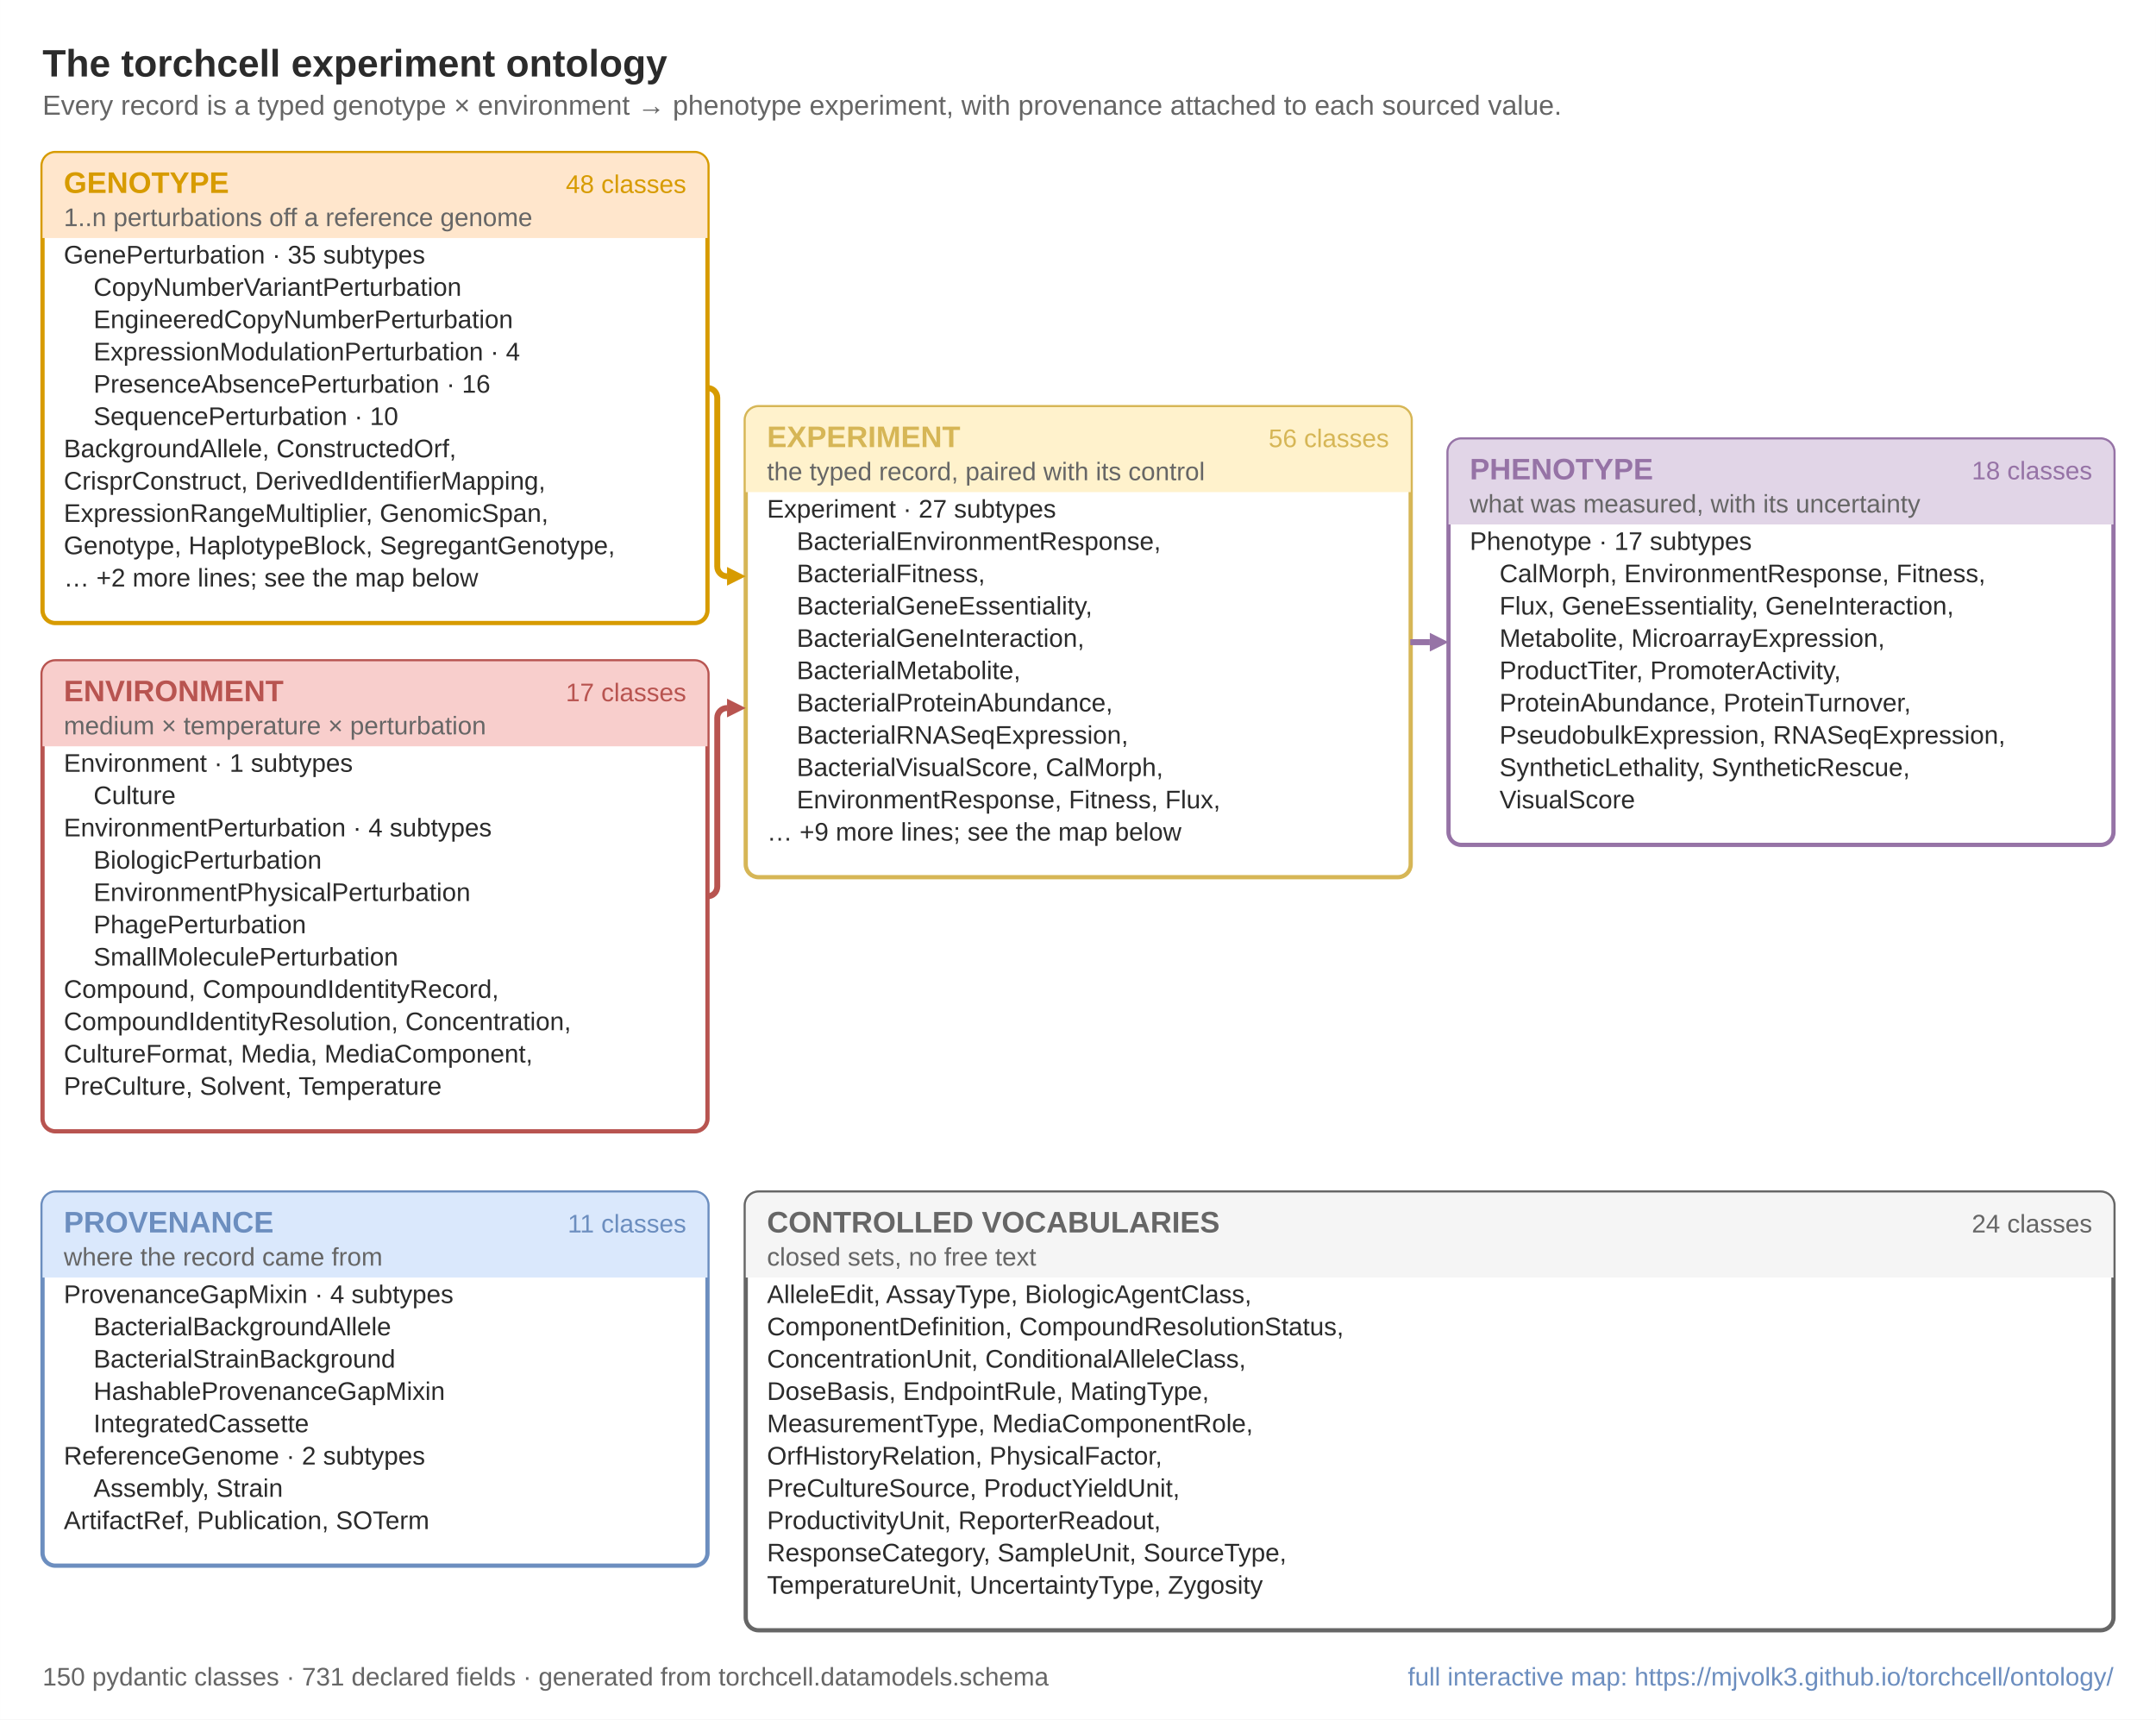
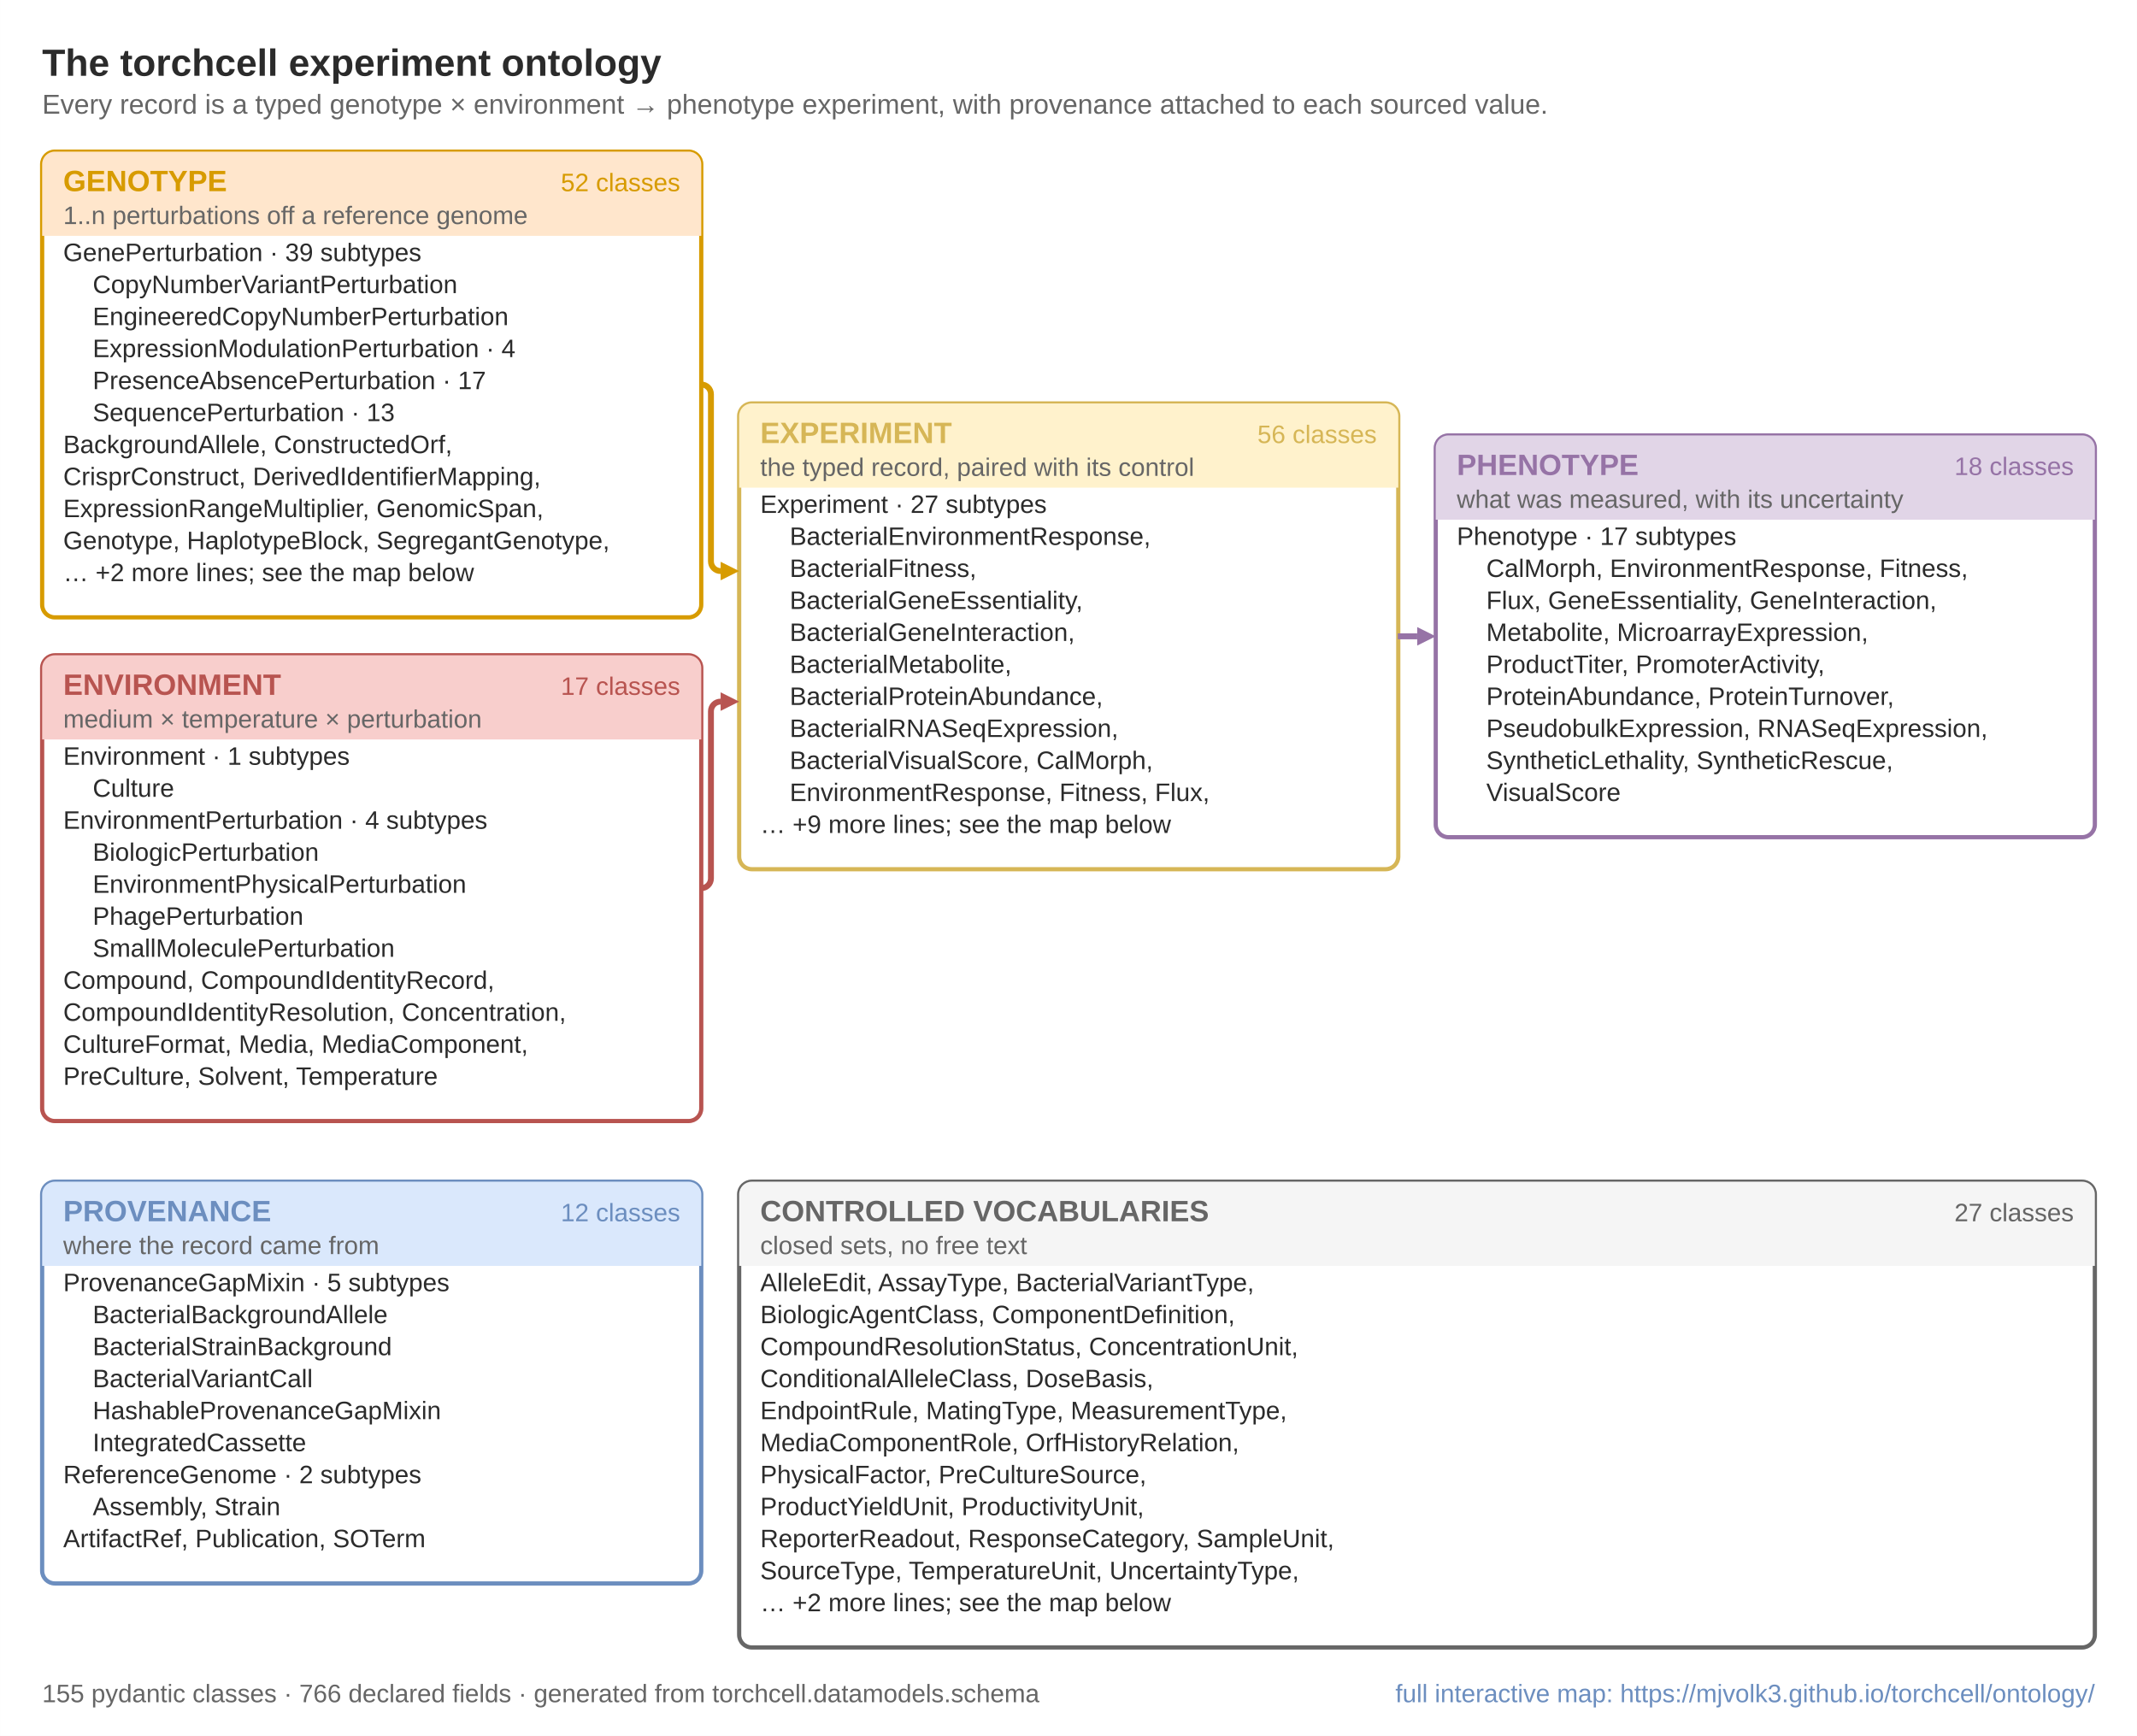
- <svg xmlns="http://www.w3.org/2000/svg" width="179.00mm" height="142.73mm" viewBox="0 0 507.4 404.6" font-family="Arial, Helvetica, sans-serif">
+ <svg xmlns="http://www.w3.org/2000/svg" width="179.00mm" height="145.41mm" viewBox="0 0 507.4 412.2" font-family="Arial, Helvetica, sans-serif">
  <style>text{font-family:Arial,Helvetica,sans-serif}</style>
  <rect width="100%" height="100%" fill="#FFFFFF" />
  <text x="10.0" y="18.0" font-size="9" font-weight="700" fill="#2B2B2B">The torchcell experiment ontology</text>
  <text x="10.0" y="27.0" font-size="6.5" fill="#666666">Every record is a typed genotype × environment → phenotype experiment, with provenance attached to each sourced value.</text>
  <rect x="10.0" y="36.0" width="156.5" height="110.6" rx="3" fill="#FFFFFF" stroke="#D79B00" stroke-width="1" />
  <path d="M10.0 39.0 a3 3 0 0 1 3 -3 h150.5 a3 3 0 0 1 3 3 v17.0 h-156.5 Z" fill="#FFE6CC" />
  <text x="15.0" y="45.4" font-size="7" font-weight="700" fill="#D79B00">GENOTYPE</text>
-   <text x="161.5" y="45.4" font-size="6" text-anchor="end" fill="#D79B00">48 classes</text>
+   <text x="161.5" y="45.4" font-size="6" text-anchor="end" fill="#D79B00">52 classes</text>
  <text x="15.0" y="53.2" font-size="6" fill="#666666">1..n perturbations off a reference genome</text>
-   <text x="15.0" y="62.0" font-size="6" fill="#2B2B2B">GenePerturbation  ·  35 subtypes</text>
+   <text x="15.0" y="62.0" font-size="6" fill="#2B2B2B">GenePerturbation  ·  39 subtypes</text>
  <text x="22.0" y="69.6" font-size="6" fill="#2B2B2B">CopyNumberVariantPerturbation</text>
  <text x="22.0" y="77.2" font-size="6" fill="#2B2B2B">EngineeredCopyNumberPerturbation</text>
  <text x="22.0" y="84.8" font-size="6" fill="#2B2B2B">ExpressionModulationPerturbation  ·  4</text>
-   <text x="22.0" y="92.4" font-size="6" fill="#2B2B2B">PresenceAbsencePerturbation  ·  16</text>
-   <text x="22.0" y="100.0" font-size="6" fill="#2B2B2B">SequencePerturbation  ·  10</text>
+   <text x="22.0" y="92.4" font-size="6" fill="#2B2B2B">PresenceAbsencePerturbation  ·  17</text>
+   <text x="22.0" y="100.0" font-size="6" fill="#2B2B2B">SequencePerturbation  ·  13</text>
  <text x="15.0" y="107.6" font-size="6" fill="#2B2B2B">BackgroundAllele, ConstructedOrf,</text>
  <text x="15.0" y="115.2" font-size="6" fill="#2B2B2B">CrisprConstruct, DerivedIdentifierMapping,</text>
  <text x="15.0" y="122.8" font-size="6" fill="#2B2B2B">ExpressionRangeMultiplier, GenomicSpan,</text>
  <text x="15.0" y="130.4" font-size="6" fill="#2B2B2B">Genotype, HaplotypeBlock, SegregantGenotype,</text>
  <text x="15.0" y="138.0" font-size="6" fill="#2B2B2B">…  +2 more lines; see the map below</text>
  <rect x="10.0" y="155.6" width="156.5" height="110.6" rx="3" fill="#FFFFFF" stroke="#B85450" stroke-width="1" />
  <path d="M10.0 158.6 a3 3 0 0 1 3 -3 h150.5 a3 3 0 0 1 3 3 v17.0 h-156.5 Z" fill="#F8CECC" />
  <text x="15.0" y="165.0" font-size="7" font-weight="700" fill="#B85450">ENVIRONMENT</text>
  <text x="161.5" y="165.0" font-size="6" text-anchor="end" fill="#B85450">17 classes</text>
  <text x="15.0" y="172.8" font-size="6" fill="#666666">medium × temperature × perturbation</text>
  <text x="15.0" y="181.6" font-size="6" fill="#2B2B2B">Environment  ·  1 subtypes</text>
  <text x="22.0" y="189.2" font-size="6" fill="#2B2B2B">Culture</text>
  <text x="15.0" y="196.8" font-size="6" fill="#2B2B2B">EnvironmentPerturbation  ·  4 subtypes</text>
  <text x="22.0" y="204.4" font-size="6" fill="#2B2B2B">BiologicPerturbation</text>
  <text x="22.0" y="212.0" font-size="6" fill="#2B2B2B">EnvironmentPhysicalPerturbation</text>
  <text x="22.0" y="219.6" font-size="6" fill="#2B2B2B">PhagePerturbation</text>
  <text x="22.0" y="227.2" font-size="6" fill="#2B2B2B">SmallMoleculePerturbation</text>
  <text x="15.0" y="234.8" font-size="6" fill="#2B2B2B">Compound, CompoundIdentityRecord,</text>
  <text x="15.0" y="242.4" font-size="6" fill="#2B2B2B">CompoundIdentityResolution, Concentration,</text>
  <text x="15.0" y="250.0" font-size="6" fill="#2B2B2B">CultureFormat, Media, MediaComponent,</text>
  <text x="15.0" y="257.6" font-size="6" fill="#2B2B2B">PreCulture, Solvent, Temperature</text>
  <rect x="175.5" y="95.8" width="156.5" height="110.6" rx="3" fill="#FFFFFF" stroke="#D6B656" stroke-width="1" />
  <path d="M175.5 98.8 a3 3 0 0 1 3 -3 h150.5 a3 3 0 0 1 3 3 v17.0 h-156.5 Z" fill="#FFF2CC" />
  <text x="180.5" y="105.2" font-size="7" font-weight="700" fill="#D6B656">EXPERIMENT</text>
  <text x="326.9" y="105.2" font-size="6" text-anchor="end" fill="#D6B656">56 classes</text>
  <text x="180.5" y="113.0" font-size="6" fill="#666666">the typed record, paired with its control</text>
  <text x="180.5" y="121.8" font-size="6" fill="#2B2B2B">Experiment  ·  27 subtypes</text>
  <text x="187.5" y="129.4" font-size="6" fill="#2B2B2B">BacterialEnvironmentResponse,</text>
  <text x="187.5" y="137.0" font-size="6" fill="#2B2B2B">BacterialFitness,</text>
  <text x="187.5" y="144.6" font-size="6" fill="#2B2B2B">BacterialGeneEssentiality,</text>
  <text x="187.5" y="152.2" font-size="6" fill="#2B2B2B">BacterialGeneInteraction,</text>
  <text x="187.5" y="159.8" font-size="6" fill="#2B2B2B">BacterialMetabolite,</text>
  <text x="187.5" y="167.4" font-size="6" fill="#2B2B2B">BacterialProteinAbundance,</text>
  <text x="187.5" y="175.0" font-size="6" fill="#2B2B2B">BacterialRNASeqExpression,</text>
  <text x="187.5" y="182.6" font-size="6" fill="#2B2B2B">BacterialVisualScore, CalMorph,</text>
  <text x="187.5" y="190.2" font-size="6" fill="#2B2B2B">EnvironmentResponse, Fitness, Flux,</text>
  <text x="180.5" y="197.8" font-size="6" fill="#2B2B2B">…  +9 more lines; see the map below</text>
  <rect x="340.9" y="103.4" width="156.5" height="95.4" rx="3" fill="#FFFFFF" stroke="#9673A6" stroke-width="1" />
  <path d="M340.9 106.4 a3 3 0 0 1 3 -3 h150.5 a3 3 0 0 1 3 3 v17.0 h-156.5 Z" fill="#E1D5E7" />
  <text x="345.9" y="112.8" font-size="7" font-weight="700" fill="#9673A6">PHENOTYPE</text>
  <text x="492.4" y="112.8" font-size="6" text-anchor="end" fill="#9673A6">18 classes</text>
  <text x="345.9" y="120.6" font-size="6" fill="#666666">what was measured, with its uncertainty</text>
  <text x="345.9" y="129.4" font-size="6" fill="#2B2B2B">Phenotype  ·  17 subtypes</text>
  <text x="352.9" y="137.0" font-size="6" fill="#2B2B2B">CalMorph, EnvironmentResponse, Fitness,</text>
  <text x="352.9" y="144.6" font-size="6" fill="#2B2B2B">Flux, GeneEssentiality, GeneInteraction,</text>
  <text x="352.9" y="152.2" font-size="6" fill="#2B2B2B">Metabolite, MicroarrayExpression,</text>
  <text x="352.9" y="159.8" font-size="6" fill="#2B2B2B">ProductTiter, PromoterActivity,</text>
  <text x="352.9" y="167.4" font-size="6" fill="#2B2B2B">ProteinAbundance, ProteinTurnover,</text>
  <text x="352.9" y="175.0" font-size="6" fill="#2B2B2B">PseudobulkExpression, RNASeqExpression,</text>
  <text x="352.9" y="182.6" font-size="6" fill="#2B2B2B">SyntheticLethality, SyntheticRescue,</text>
  <text x="352.9" y="190.2" font-size="6" fill="#2B2B2B">VisualScore</text>
-   <rect x="10.0" y="280.6" width="156.5" height="87.8" rx="3" fill="#FFFFFF" stroke="#6C8EBF" stroke-width="1" />
+   <rect x="10.0" y="280.6" width="156.5" height="95.4" rx="3" fill="#FFFFFF" stroke="#6C8EBF" stroke-width="1" />
  <path d="M10.0 283.6 a3 3 0 0 1 3 -3 h150.5 a3 3 0 0 1 3 3 v17.0 h-156.5 Z" fill="#DAE8FC" />
  <text x="15.0" y="290.0" font-size="7" font-weight="700" fill="#6C8EBF">PROVENANCE</text>
-   <text x="161.5" y="290.0" font-size="6" text-anchor="end" fill="#6C8EBF">11 classes</text>
+   <text x="161.5" y="290.0" font-size="6" text-anchor="end" fill="#6C8EBF">12 classes</text>
  <text x="15.0" y="297.8" font-size="6" fill="#666666">where the record came from</text>
-   <text x="15.0" y="306.6" font-size="6" fill="#2B2B2B">ProvenanceGapMixin  ·  4 subtypes</text>
+   <text x="15.0" y="306.6" font-size="6" fill="#2B2B2B">ProvenanceGapMixin  ·  5 subtypes</text>
  <text x="22.0" y="314.2" font-size="6" fill="#2B2B2B">BacterialBackgroundAllele</text>
  <text x="22.0" y="321.8" font-size="6" fill="#2B2B2B">BacterialStrainBackground</text>
-   <text x="22.0" y="329.4" font-size="6" fill="#2B2B2B">HashableProvenanceGapMixin</text>
-   <text x="22.0" y="337.0" font-size="6" fill="#2B2B2B">IntegratedCassette</text>
-   <text x="15.0" y="344.6" font-size="6" fill="#2B2B2B">ReferenceGenome  ·  2 subtypes</text>
-   <text x="22.0" y="352.2" font-size="6" fill="#2B2B2B">Assembly, Strain</text>
-   <text x="15.0" y="359.8" font-size="6" fill="#2B2B2B">ArtifactRef, Publication, SOTerm</text>
-   <rect x="175.5" y="280.6" width="321.9" height="103.0" rx="3" fill="#FFFFFF" stroke="#666666" stroke-width="1" />
+   <text x="22.0" y="329.4" font-size="6" fill="#2B2B2B">BacterialVariantCall</text>
+   <text x="22.0" y="337.0" font-size="6" fill="#2B2B2B">HashableProvenanceGapMixin</text>
+   <text x="22.0" y="344.6" font-size="6" fill="#2B2B2B">IntegratedCassette</text>
+   <text x="15.0" y="352.2" font-size="6" fill="#2B2B2B">ReferenceGenome  ·  2 subtypes</text>
+   <text x="22.0" y="359.8" font-size="6" fill="#2B2B2B">Assembly, Strain</text>
+   <text x="15.0" y="367.4" font-size="6" fill="#2B2B2B">ArtifactRef, Publication, SOTerm</text>
+   <rect x="175.5" y="280.6" width="321.9" height="110.6" rx="3" fill="#FFFFFF" stroke="#666666" stroke-width="1" />
  <path d="M175.5 283.6 a3 3 0 0 1 3 -3 h315.9 a3 3 0 0 1 3 3 v17.0 h-321.9 Z" fill="#F5F5F5" />
  <text x="180.5" y="290.0" font-size="7" font-weight="700" fill="#666666">CONTROLLED VOCABULARIES</text>
-   <text x="492.4" y="290.0" font-size="6" text-anchor="end" fill="#666666">24 classes</text>
+   <text x="492.4" y="290.0" font-size="6" text-anchor="end" fill="#666666">27 classes</text>
  <text x="180.5" y="297.8" font-size="6" fill="#666666">closed sets, no free text</text>
-   <text x="180.5" y="306.6" font-size="6" fill="#2B2B2B">AlleleEdit, AssayType, BiologicAgentClass,</text>
-   <text x="180.5" y="314.2" font-size="6" fill="#2B2B2B">ComponentDefinition, CompoundResolutionStatus,</text>
-   <text x="180.5" y="321.8" font-size="6" fill="#2B2B2B">ConcentrationUnit, ConditionalAlleleClass,</text>
-   <text x="180.5" y="329.4" font-size="6" fill="#2B2B2B">DoseBasis, EndpointRule, MatingType,</text>
-   <text x="180.5" y="337.0" font-size="6" fill="#2B2B2B">MeasurementType, MediaComponentRole,</text>
-   <text x="180.5" y="344.6" font-size="6" fill="#2B2B2B">OrfHistoryRelation, PhysicalFactor,</text>
-   <text x="180.5" y="352.2" font-size="6" fill="#2B2B2B">PreCultureSource, ProductYieldUnit,</text>
-   <text x="180.5" y="359.8" font-size="6" fill="#2B2B2B">ProductivityUnit, ReporterReadout,</text>
-   <text x="180.5" y="367.4" font-size="6" fill="#2B2B2B">ResponseCategory, SampleUnit, SourceType,</text>
-   <text x="180.5" y="375.0" font-size="6" fill="#2B2B2B">TemperatureUnit, UncertaintyType, Zygosity</text>
+   <text x="180.5" y="306.6" font-size="6" fill="#2B2B2B">AlleleEdit, AssayType, BacterialVariantType,</text>
+   <text x="180.5" y="314.2" font-size="6" fill="#2B2B2B">BiologicAgentClass, ComponentDefinition,</text>
+   <text x="180.5" y="321.8" font-size="6" fill="#2B2B2B">CompoundResolutionStatus, ConcentrationUnit,</text>
+   <text x="180.5" y="329.4" font-size="6" fill="#2B2B2B">ConditionalAlleleClass, DoseBasis,</text>
+   <text x="180.5" y="337.0" font-size="6" fill="#2B2B2B">EndpointRule, MatingType, MeasurementType,</text>
+   <text x="180.5" y="344.6" font-size="6" fill="#2B2B2B">MediaComponentRole, OrfHistoryRelation,</text>
+   <text x="180.5" y="352.2" font-size="6" fill="#2B2B2B">PhysicalFactor, PreCultureSource,</text>
+   <text x="180.5" y="359.8" font-size="6" fill="#2B2B2B">ProductYieldUnit, ProductivityUnit,</text>
+   <text x="180.5" y="367.4" font-size="6" fill="#2B2B2B">ReporterReadout, ResponseCategory, SampleUnit,</text>
+   <text x="180.5" y="375.0" font-size="6" fill="#2B2B2B">SourceType, TemperatureUnit, UncertaintyType,</text>
+   <text x="180.5" y="382.6" font-size="6" fill="#2B2B2B">…  +2 more lines; see the map below</text>
  <path d="M166.5 91.3 H166.5 A2.3 2.3 0 0 1 168.8 93.6 V133.3 A2.3 2.3 0 0 0 171.1 135.6 H171.1" fill="none" stroke="#D79B00" stroke-width="1.4" stroke-linecap="butt" stroke-linejoin="round" />
  <path d="M175.5 135.6 l-4.4 -2.2 v4.4 Z" fill="#D79B00" />
  <path d="M166.5 210.9 H166.5 A2.3 2.3 0 0 0 168.8 208.6 V168.9 A2.3 2.3 0 0 1 171.1 166.6 H171.1" fill="none" stroke="#B85450" stroke-width="1.4" stroke-linecap="butt" stroke-linejoin="round" />
  <path d="M175.5 166.6 l-4.4 -2.2 v4.4 Z" fill="#B85450" />
  <path d="M331.9 151.1 H336.5" fill="none" stroke="#9673A6" stroke-width="1.4" stroke-linecap="butt" stroke-linejoin="round" />
  <path d="M340.9 151.1 l-4.4 -2.2 v4.4 Z" fill="#9673A6" />
-   <text x="10.0" y="396.6" font-size="6" fill="#666666">150 pydantic classes · 731 declared fields · generated from torchcell.datamodels.schema</text>
-   <text x="497.4" y="396.6" font-size="6" text-anchor="end" fill="#6C8EBF">full interactive map: https://mjvolk3.github.io/torchcell/ontology/</text>
+   <text x="10.0" y="404.2" font-size="6" fill="#666666">155 pydantic classes · 766 declared fields · generated from torchcell.datamodels.schema</text>
+   <text x="497.4" y="404.2" font-size="6" text-anchor="end" fill="#6C8EBF">full interactive map: https://mjvolk3.github.io/torchcell/ontology/</text>
</svg>
